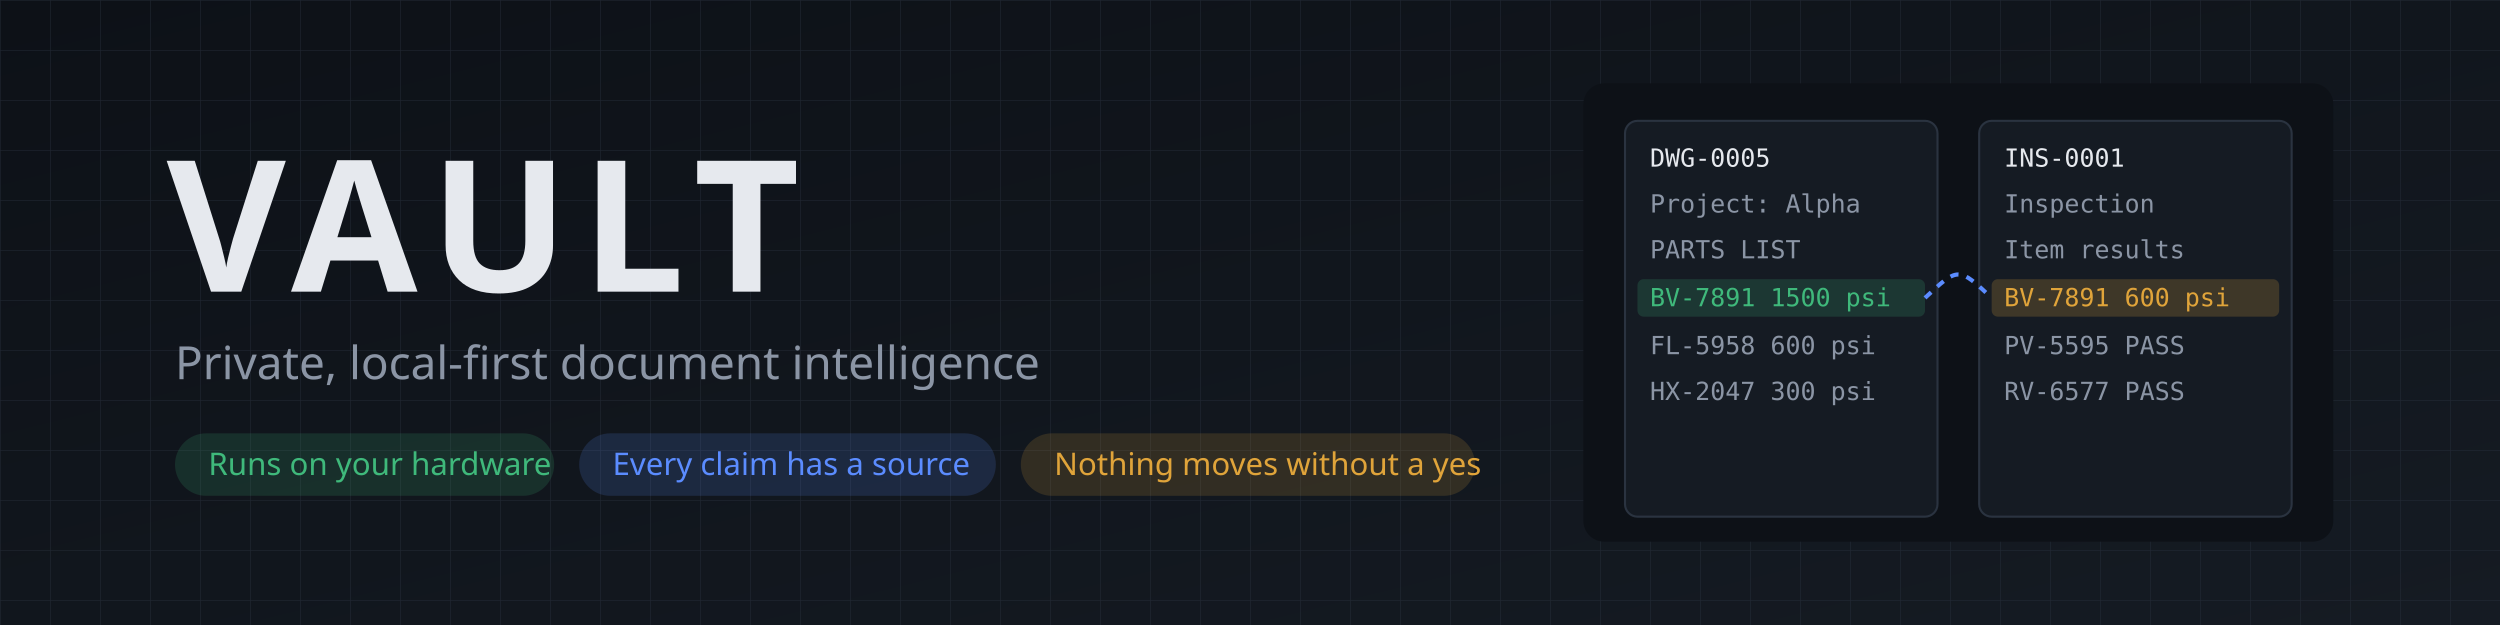
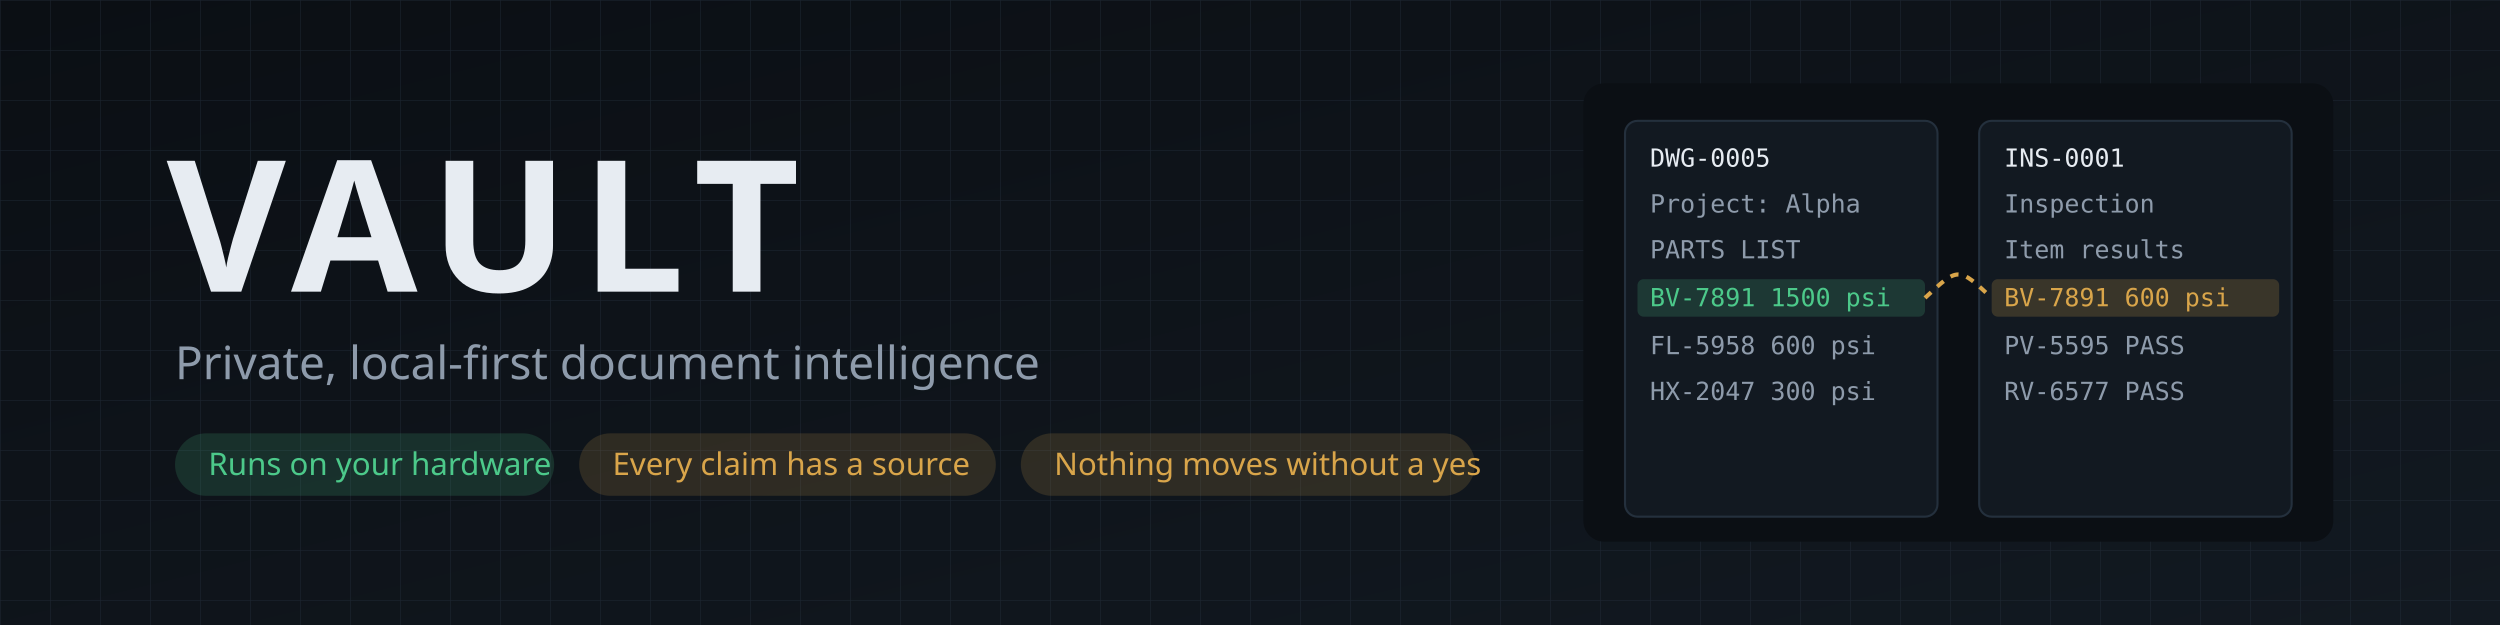
<svg xmlns="http://www.w3.org/2000/svg" width="1200" height="300" viewBox="0 0 1200 300" role="img" aria-labelledby="t d">
  <defs>
    <linearGradient id="bg" x1="0" y1="0" x2="1" y2="1">
-       <stop offset="0" stop-color="#0d1117" />
-       <stop offset="1" stop-color="#151b23" />
+       <stop offset="0" stop-color="#0b0f14" />
+       <stop offset="1" stop-color="#121921" />
    </linearGradient>
    <linearGradient id="scan" x1="0" y1="0" x2="0" y2="1">
-       <stop offset="0" stop-color="#5b8cff" stop-opacity="0" />
-       <stop offset="0.5" stop-color="#5b8cff" stop-opacity="0.55" />
-       <stop offset="1" stop-color="#5b8cff" stop-opacity="0" />
+       <stop offset="0" stop-color="#d9a54a" stop-opacity="0" />
+       <stop offset="0.5" stop-color="#d9a54a" stop-opacity="0.55" />
+       <stop offset="1" stop-color="#d9a54a" stop-opacity="0" />
    </linearGradient>
    <pattern id="grid" width="24" height="24" patternUnits="userSpaceOnUse">
-       <path d="M24 0H0V24" fill="none" stroke="#2a3340" stroke-width="0.6" />
+       <path d="M24 0H0V24" fill="none" stroke="#24303d" stroke-width="0.6" />
    </pattern>
    <clipPath id="docs">
      <rect x="760" y="40" width="360" height="220" rx="10" />
    </clipPath>
  </defs>
  <rect width="1200" height="300" fill="url(#bg)" />
  <rect width="1200" height="300" fill="url(#grid)" opacity="0.6" />
  <g clip-path="url(#docs)">
-     <rect x="760" y="40" width="360" height="220" fill="#0d1117" />
-     <g font-family="ui-monospace, SFMono-Regular, Menlo, monospace" font-size="12" fill="#8b95a5">
-       <rect x="780" y="58" width="150" height="190" rx="6" fill="#151b23" stroke="#2a3340" />
-       <text x="792" y="80" fill="#e6e9ee">DWG-0005</text>
+     <rect x="760" y="40" width="360" height="220" fill="#0b0f14" />
+     <g font-family="ui-monospace, SFMono-Regular, Menlo, monospace" font-size="12" fill="#8e9bab">
+       <rect x="780" y="58" width="150" height="190" rx="6" fill="#121921" stroke="#24303d" />
+       <text x="792" y="80" fill="#e7ecf2">DWG-0005</text>
      <text x="792" y="102">Project: Alpha</text>
      <text x="792" y="124">PARTS LIST</text>
-       <rect x="786" y="134" width="138" height="18" rx="3" fill="#3fb97b" opacity="0.18" />
-       <text x="792" y="147" fill="#3fb97b">BV-7891 1500 psi</text>
+       <rect x="786" y="134" width="138" height="18" rx="3" fill="#4cc98a" opacity="0.18" />
+       <text x="792" y="147" fill="#4cc98a">BV-7891 1500 psi</text>
      <text x="792" y="170">FL-5958 600 psi</text>
      <text x="792" y="192">HX-2047 300 psi</text>
-       <rect x="950" y="58" width="150" height="190" rx="6" fill="#151b23" stroke="#2a3340" />
-       <text x="962" y="80" fill="#e6e9ee">INS-0001</text>
+       <rect x="950" y="58" width="150" height="190" rx="6" fill="#121921" stroke="#24303d" />
+       <text x="962" y="80" fill="#e7ecf2">INS-0001</text>
      <text x="962" y="102">Inspection</text>
      <text x="962" y="124">Item results</text>
-       <rect x="956" y="134" width="138" height="18" rx="3" fill="#e0a43a" opacity="0.2" />
-       <text x="962" y="147" fill="#e0a43a">BV-7891 600 psi</text>
+       <rect x="956" y="134" width="138" height="18" rx="3" fill="#d9a54a" opacity="0.2" />
+       <text x="962" y="147" fill="#d9a54a">BV-7891 600 psi</text>
      <text x="962" y="170">PV-5595 PASS</text>
      <text x="962" y="192">RV-6577 PASS</text>
    </g>
    <rect x="760" y="-60" width="360" height="60" fill="url(#scan)">
      <animate attributeName="y" values="-60;260;-60" dur="6s" repeatCount="indefinite" />
    </rect>
  </g>
-   <path d="M924 143 C 940 128, 940 128, 956 143" fill="none" stroke="#5b8cff" stroke-width="2" stroke-dasharray="4 4">
+   <path d="M924 143 C 940 128, 940 128, 956 143" fill="none" stroke="#d9a54a" stroke-width="2" stroke-dasharray="4 4">
    <animate attributeName="stroke-dashoffset" values="16;0" dur="1.2s" repeatCount="indefinite" />
  </path>
-   <g font-family="Geist, 'Segoe UI', system-ui, sans-serif">
-     <text x="80" y="140" font-size="88" font-weight="700" fill="#e6e9ee" letter-spacing="6">VAULT</text>
-     <text x="84" y="182" font-size="22" fill="#8b95a5">Private, local-first document intelligence</text>
+   <g font-family="Archivo, 'Segoe UI', system-ui, sans-serif">
+     <text x="80" y="140" font-size="88" font-weight="700" fill="#e7ecf2" letter-spacing="6">VAULT</text>
+     <text x="84" y="182" font-size="22" fill="#8e9bab">Private, local-first document intelligence</text>
    <g font-size="15">
-       <rect x="84" y="208" width="182" height="30" rx="15" fill="#3fb97b" opacity="0.16" />
-       <text x="100" y="228" fill="#3fb97b">Runs on your hardware</text>
-       <rect x="278" y="208" width="200" height="30" rx="15" fill="#5b8cff" opacity="0.16" />
-       <text x="294" y="228" fill="#5b8cff">Every claim has a source</text>
-       <rect x="490" y="208" width="218" height="30" rx="15" fill="#e0a43a" opacity="0.16" />
-       <text x="506" y="228" fill="#e0a43a">Nothing moves without a yes</text>
+       <rect x="84" y="208" width="182" height="30" rx="15" fill="#4cc98a" opacity="0.16" />
+       <text x="100" y="228" fill="#4cc98a">Runs on your hardware</text>
+       <rect x="278" y="208" width="200" height="30" rx="15" fill="#d9a54a" opacity="0.16" />
+       <text x="294" y="228" fill="#d9a54a">Every claim has a source</text>
+       <rect x="490" y="208" width="218" height="30" rx="15" fill="#d9a54a" opacity="0.16" />
+       <text x="506" y="228" fill="#d9a54a">Nothing moves without a yes</text>
    </g>
  </g>
</svg>
